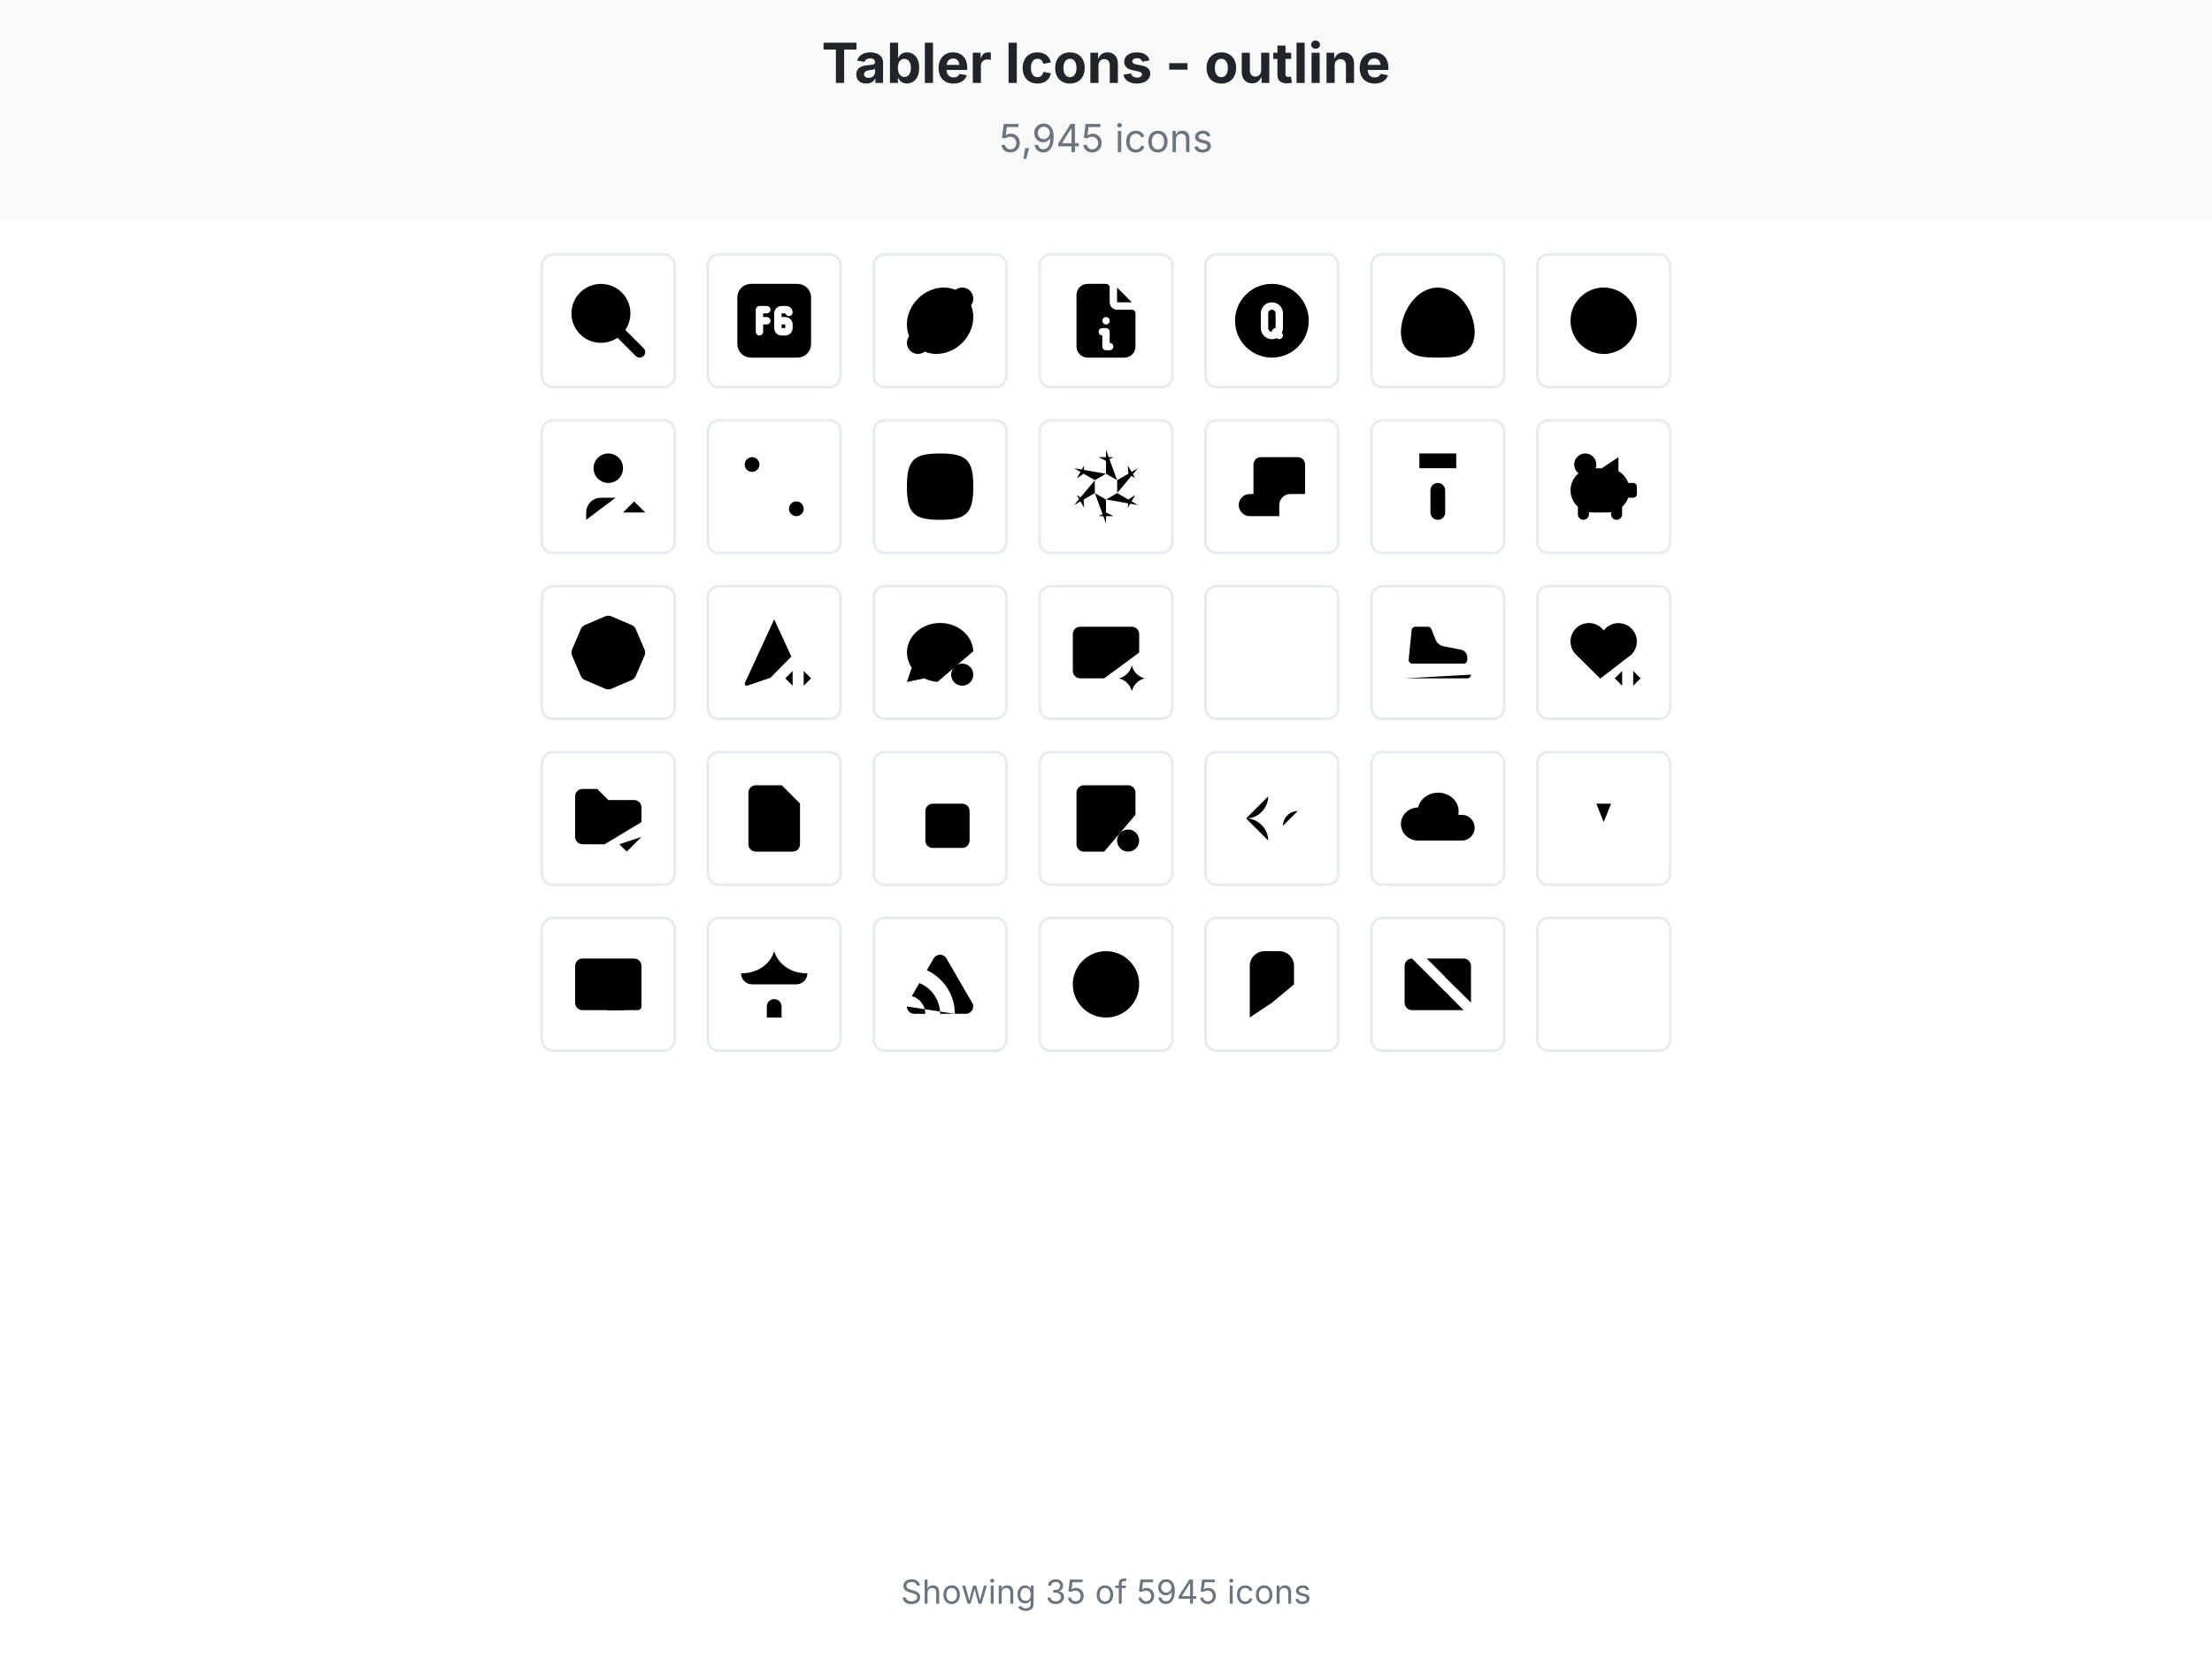
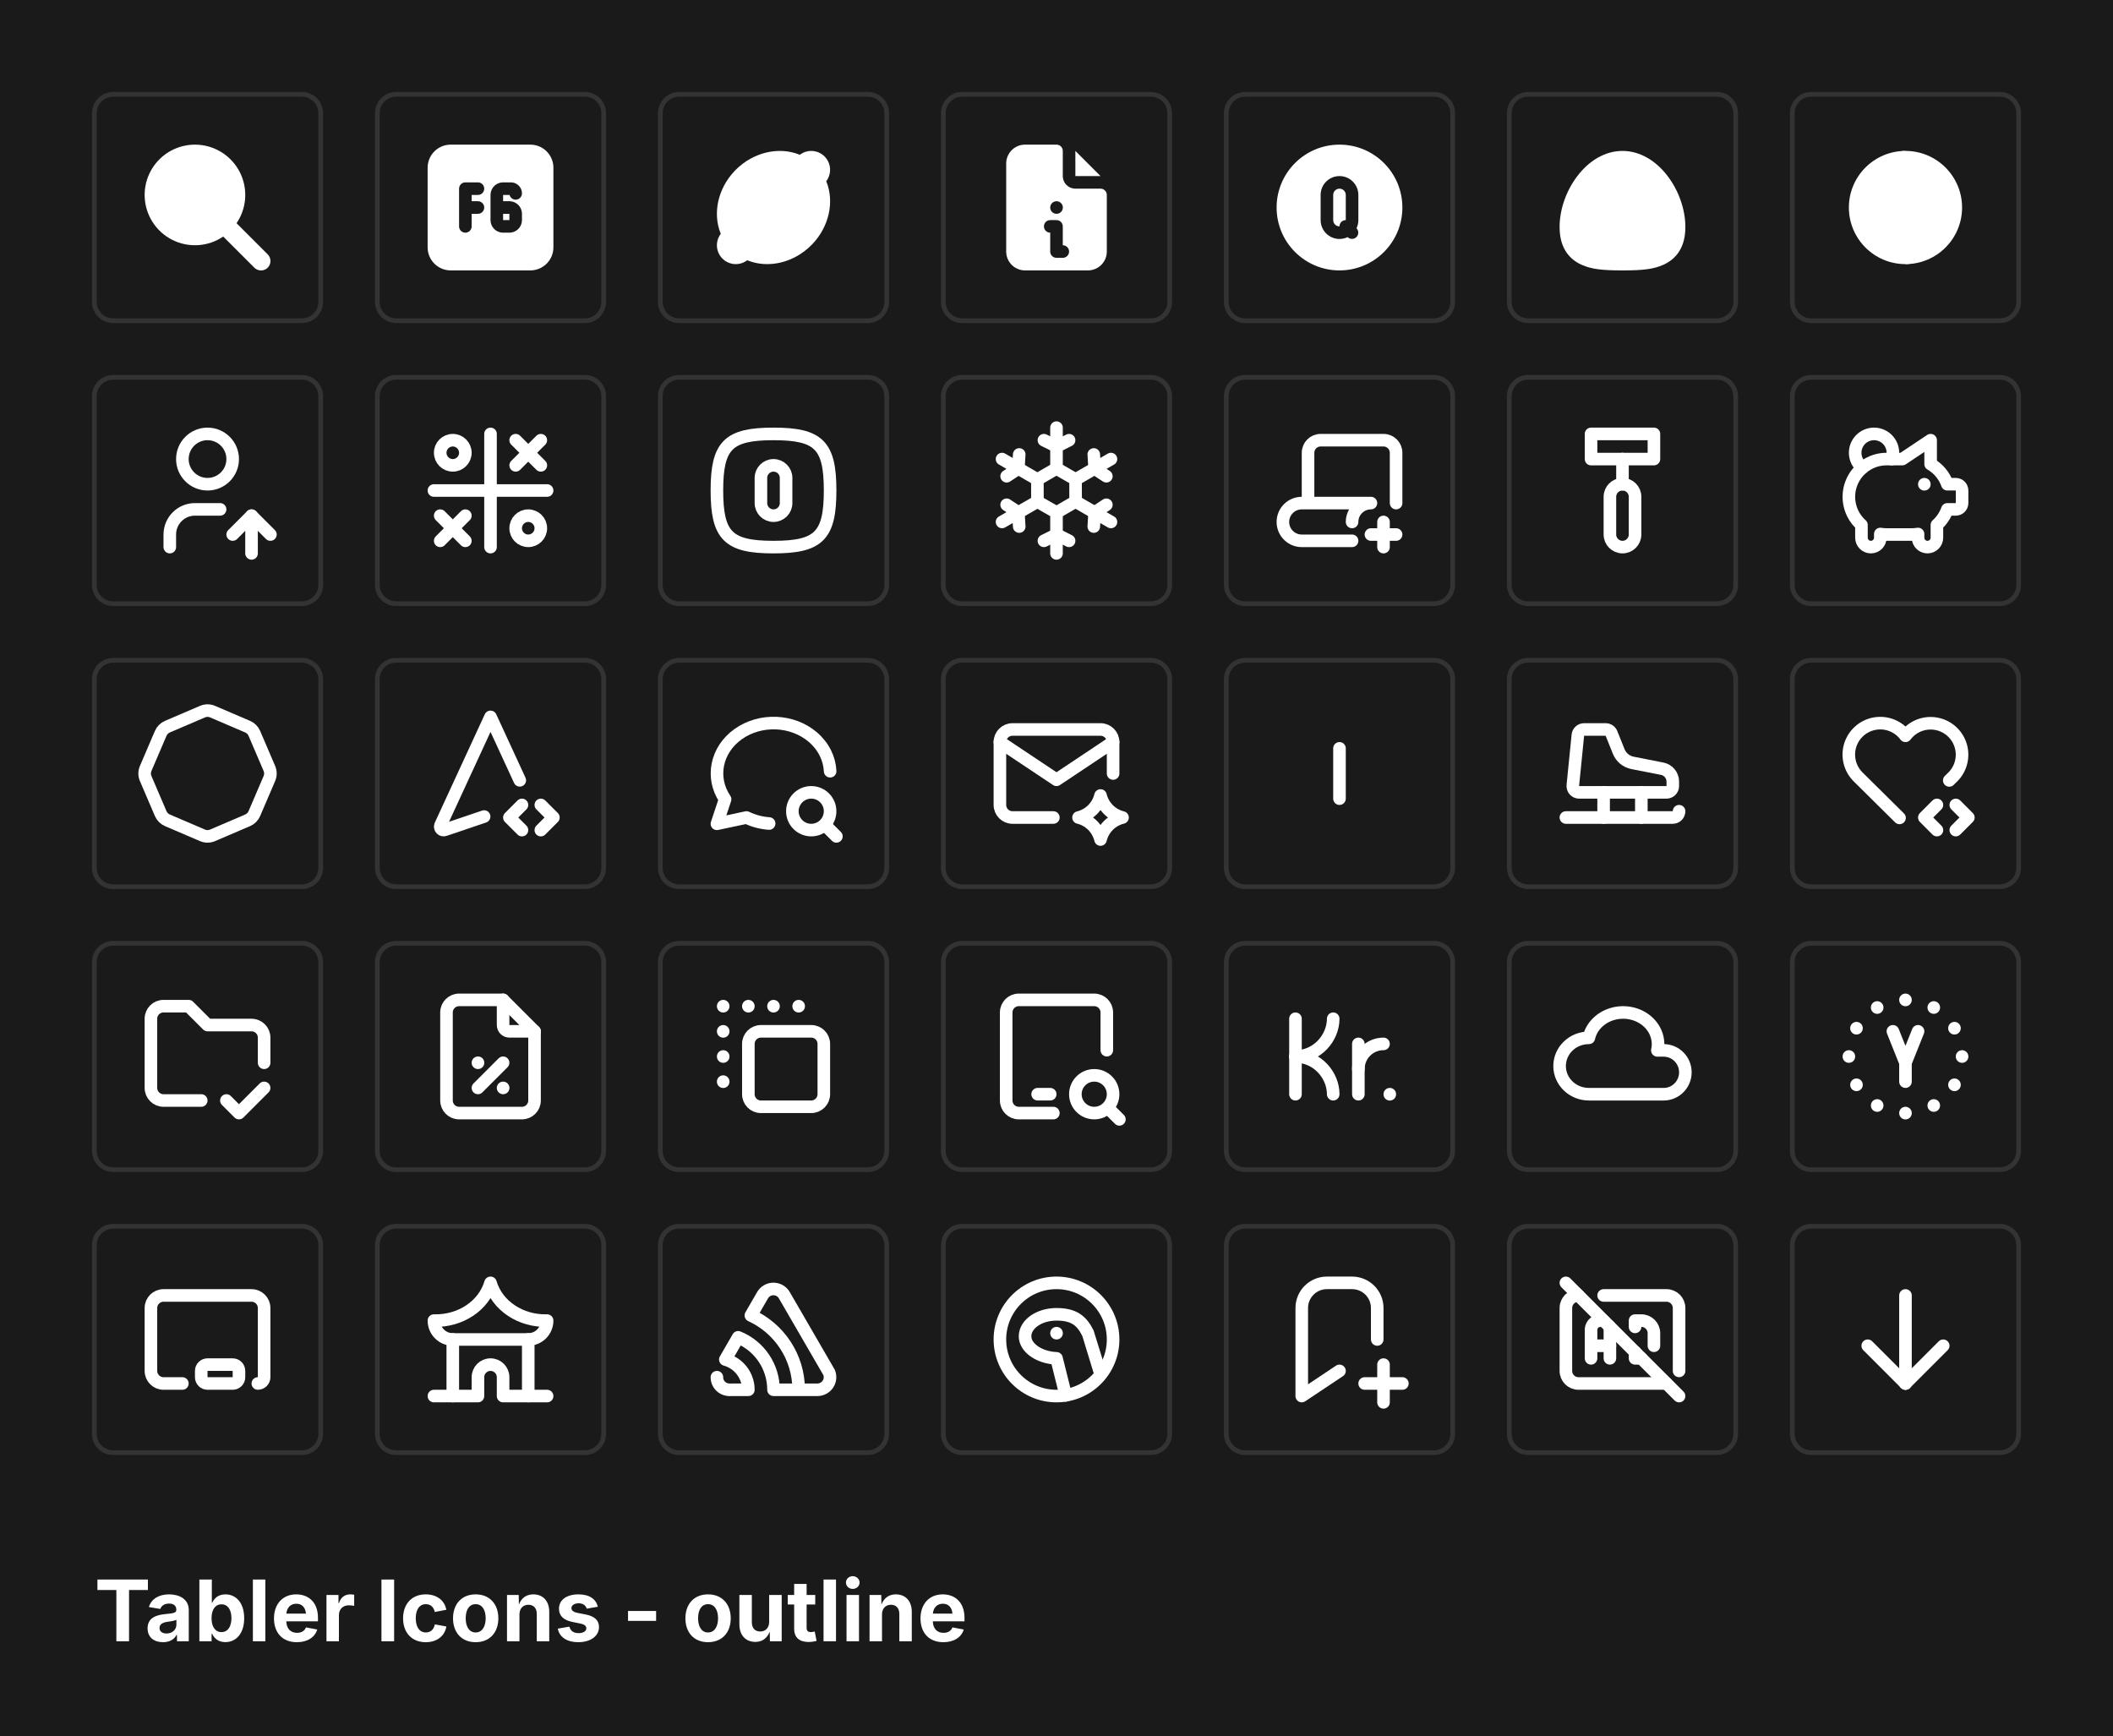
- <svg xmlns="http://www.w3.org/2000/svg" width="800" height="600">
-   <rect width="800" height="600" fill="#ffffff" />
-   <rect width="800" height="80" fill="#f8f9fa" />
-   <text x="400" y="30" text-anchor="middle" font-family="system-ui, -apple-system, sans-serif" font-size="20" font-weight="bold" fill="#212529">Tabler Icons - outline</text>
-   <text x="400" y="55" text-anchor="middle" font-family="system-ui, -apple-system, sans-serif" font-size="14" fill="#6c757d">5,945 icons</text>
-   <g transform="translate(196, 92)">
-     <rect width="48" height="48" fill="#ffffff" stroke="#e9ecef" stroke-width="1" rx="4" />
-     <svg x="8" y="8" width="32" height="32" viewBox="0 0 24 24">
+ <svg xmlns="http://www.w3.org/2000/svg" width="448" height="368">
+   <rect width="448" height="368" fill="#1a1a1a" />
+   <g transform="translate(20, 20)">
+     <rect width="48" height="48" fill="#1a1a1a" stroke="#333333" stroke-width="1" rx="4" />
+     <svg x="8" y="8" width="32" height="32" viewBox="0 0 24 24" style="color: #ffffff; fill: #ffffff;">
      <path d="M14 3.072a8 8 0 0 1 2.617 11.424l4.944 4.943a1.5 1.5 0 0 1 -2.008 2.225l-.114 -.103l-4.943 -4.944a8 8 0 0 1 -12.49 -6.332l-.006 -.285l.005 -.285a8 8 0 0 1 11.995 -6.643z" />
    </svg>
  </g>
-   <g transform="translate(256, 92)">
-     <rect width="48" height="48" fill="#ffffff" stroke="#e9ecef" stroke-width="1" rx="4" />
-     <svg x="8" y="8" width="32" height="32" viewBox="0 0 24 24">
+   <g transform="translate(80, 20)">
+     <rect width="48" height="48" fill="#1a1a1a" stroke="#333333" stroke-width="1" rx="4" />
+     <svg x="8" y="8" width="32" height="32" viewBox="0 0 24 24" style="color: #ffffff; fill: #ffffff;">
      <path d="M18.333 2c1.96 0 3.56 1.537 3.662 3.472l.005 .195v12.666c0 1.96 -1.537 3.56 -3.472 3.662l-.195 .005h-12.666a3.667 3.667 0 0 1 -3.662 -3.472l-.005 -.195v-12.666c0 -1.96 1.537 -3.56 3.472 -3.662l.195 -.005h12.666zm-3.083 6h-1.25l-.15 .005a2 2 0 0 0 -1.844 1.838l-.006 .157v4l.005 .15a2 2 0 0 0 1.838 1.844l.157 .006h1l.15 -.005a2 2 0 0 0 1.844 -1.838l.006 -.157v-1l-.005 -.15a2 2 0 0 0 -1.838 -1.844l-.157 -.006h-1v-1h1.032l.026 .087a1 1 0 0 0 1.942 -.337a1.75 1.75 0 0 0 -1.606 -1.744l-.144 -.006zm-5.25 0h-2l-.117 .007a1 1 0 0 0 -.876 .876l-.007 .117v6l.007 .117a1 1 0 0 0 .876 .876l.117 .007l.117 -.007a1 1 0 0 0 .876 -.876l.007 -.117v-2h1l.117 -.007a1 1 0 0 0 0 -1.986l-.117 -.007h-1v-1h1l.117 -.007a1 1 0 0 0 0 -1.986l-.117 -.007zm5 5v1h-1v-1h1z" />
    </svg>
  </g>
-   <g transform="translate(316, 92)">
-     <rect width="48" height="48" fill="#ffffff" stroke="#e9ecef" stroke-width="1" rx="4" />
-     <svg x="8" y="8" width="32" height="32" viewBox="0 0 24 24">
+   <g transform="translate(140, 20)">
+     <rect width="48" height="48" fill="#1a1a1a" stroke="#333333" stroke-width="1" rx="4" />
+     <svg x="8" y="8" width="32" height="32" viewBox="0 0 24 24" style="color: #ffffff; fill: #ffffff;">
      <path d="M18 3a3 3 0 0 1 2.443 4.742l-.06 .076l.037 .087c1.269 3.187 .428 7.084 -2.203 9.872l-.217 .223c-2.8 2.8 -6.823 3.723 -10.095 2.42l-.087 -.036l-.133 .098a3 3 0 0 1 -2.11 .488l-.205 -.036a3 3 0 0 1 -1.852 -4.62l.098 -.134l-.036 -.085c-1.269 -3.187 -.428 -7.084 2.203 -9.872l.217 -.223c2.8 -2.8 6.823 -3.723 10.095 -2.42l.085 .037l.124 -.091a3 3 0 0 1 1.493 -.52z" />
    </svg>
  </g>
-   <g transform="translate(376, 92)">
-     <rect width="48" height="48" fill="#ffffff" stroke="#e9ecef" stroke-width="1" rx="4" />
-     <svg x="8" y="8" width="32" height="32" viewBox="0 0 24 24">
+   <g transform="translate(200, 20)">
+     <rect width="48" height="48" fill="#1a1a1a" stroke="#333333" stroke-width="1" rx="4" />
+     <svg x="8" y="8" width="32" height="32" viewBox="0 0 24 24" style="color: #ffffff; fill: #ffffff;">
      <path d="M12 2l.117 .007a1 1 0 0 1 .876 .876l.007 .117v4l.005 .15a2 2 0 0 0 1.838 1.844l.157 .006h4l.117 .007a1 1 0 0 1 .876 .876l.007 .117v9a3 3 0 0 1 -2.824 2.995l-.176 .005h-10a3 3 0 0 1 -2.995 -2.824l-.005 -.176v-14a3 3 0 0 1 2.824 -2.995l.176 -.005zm0 12h-1a1 1 0 0 0 0 2v3a1 1 0 0 0 1 1h1a1 1 0 0 0 1 -1l-.007 -.117a1 1 0 0 0 -.876 -.876l-.117 -.007v-3a1 1 0 0 0 -1 -1m.01 -3h-.01a1 1 0 0 0 -.117 1.993l.127 .007a1 1 0 0 0 0 -2" />
      <path d="M19 7h-4l-.001 -4.001z" />
    </svg>
  </g>
-   <g transform="translate(436, 92)">
-     <rect width="48" height="48" fill="#ffffff" stroke="#e9ecef" stroke-width="1" rx="4" />
-     <svg x="8" y="8" width="32" height="32" viewBox="0 0 24 24">
+   <g transform="translate(260, 20)">
+     <rect width="48" height="48" fill="#1a1a1a" stroke="#333333" stroke-width="1" rx="4" />
+     <svg x="8" y="8" width="32" height="32" viewBox="0 0 24 24" style="color: #ffffff; fill: #ffffff;">
      <path d="M12 2c5.523 0 10 4.477 10 10s-4.477 10 -10 10s-10 -4.477 -10 -10s4.477 -10 10 -10m0 5a3 3 0 0 0 -3 3v4a3 3 0 0 0 4.168 2.764l.125 -.057a1 1 0 0 0 1.414 -1.414l.057 -.125a3 3 0 0 0 .236 -1.168v-4a3 3 0 0 0 -3 -3m1 7.001h-.059a.996 .996 0 0 0 -.941 1a1 1 0 0 1 -1 -1.001v-4a1 1 0 0 1 2 0z" />
    </svg>
  </g>
-   <g transform="translate(496, 92)">
-     <rect width="48" height="48" fill="#ffffff" stroke="#e9ecef" stroke-width="1" rx="4" />
-     <svg x="8" y="8" width="32" height="32" viewBox="0 0 24 24">
+   <g transform="translate(320, 20)">
+     <rect width="48" height="48" fill="#1a1a1a" stroke="#333333" stroke-width="1" rx="4" />
+     <svg x="8" y="8" width="32" height="32" viewBox="0 0 24 24" style="color: #ffffff; fill: #ffffff;">
      <path d="M12 3c2.779 0 5.349 1.556 7.243 4.082c1.728 2.306 2.757 5.259 2.757 8.016c0 1.47 -.293 2.718 -.903 3.745c-.603 1.014 -1.479 1.758 -2.582 2.257c-1.593 .718 -3.335 .9 -6.515 .9c-3.175 0 -4.92 -.183 -6.514 -.9c-1.012 -.457 -1.833 -1.12 -2.426 -2.01l-.157 -.247c-.61 -1.028 -.903 -2.274 -.903 -3.745c0 -2.757 1.03 -5.71 2.757 -8.016c1.893 -2.526 4.463 -4.082 7.243 -4.082" />
    </svg>
  </g>
-   <g transform="translate(556, 92)">
-     <rect width="48" height="48" fill="#ffffff" stroke="#e9ecef" stroke-width="1" rx="4" />
-     <svg x="8" y="8" width="32" height="32" viewBox="0 0 24 24">
+   <g transform="translate(380, 20)">
+     <rect width="48" height="48" fill="#1a1a1a" stroke="#333333" stroke-width="1" rx="4" />
+     <svg x="8" y="8" width="32" height="32" viewBox="0 0 24 24" style="color: #ffffff; fill: #ffffff;">
      <path d="M12 12m-9 0a9 9 0 1 0 18 0a9 9 0 1 0 -18 0" />
      <path d="M12 3a4.5 4.5 0 0 0 0 9a4.5 4.5 0 0 1 0 9" />
-       <circle cx="12" cy="7.5" r=".5" fill="none" />
-       <circle cx="12" cy="16.5" r=".5" fill="none" />
-     </svg>
-   </g>
-   <g transform="translate(196, 152)">
-     <rect width="48" height="48" fill="#ffffff" stroke="#e9ecef" stroke-width="1" rx="4" />
-     <svg x="8" y="8" width="32" height="32" viewBox="0 0 24 24">
+       <circle cx="12" cy="7.5" r=".5" />
+       <circle cx="12" cy="16.5" r=".5" />
+     </svg>
+   </g>
+   <g transform="translate(20, 80)">
+     <rect width="48" height="48" fill="#1a1a1a" stroke="#333333" stroke-width="1" rx="4" />
+     <svg x="8" y="8" width="32" height="32" viewBox="0 0 24 24" style="stroke: #ffffff; fill: none; stroke-width: 2; stroke-linecap: round; stroke-linejoin: round;">
      <path d="M8 7a4 4 0 1 0 8 0a4 4 0 0 0 -8 0" />
      <path d="M6 21v-2a4 4 0 0 1 4 -4h4" />
      <path d="M19 22v-6" />
      <path d="M22 19l-3 -3l-3 3" />
    </svg>
  </g>
-   <g transform="translate(256, 152)">
-     <rect width="48" height="48" fill="#ffffff" stroke="#e9ecef" stroke-width="1" rx="4" />
-     <svg x="8" y="8" width="32" height="32" viewBox="0 0 24 24">
+   <g transform="translate(80, 80)">
+     <rect width="48" height="48" fill="#1a1a1a" stroke="#333333" stroke-width="1" rx="4" />
+     <svg x="8" y="8" width="32" height="32" viewBox="0 0 24 24" style="stroke: #ffffff; fill: none; stroke-width: 2; stroke-linecap: round; stroke-linejoin: round;">
      <path d="M6 6m-2 0a2 2 0 1 0 4 0a2 2 0 1 0 -4 0" />
      <path d="M3 12h18" />
      <path d="M12 3v18" />
      <path d="M4 16l4 4" />
      <path d="M4 20l4 -4" />
      <path d="M16 4l4 4" />
      <path d="M16 8l4 -4" />
      <path d="M18 18m-2 0a2 2 0 1 0 4 0a2 2 0 1 0 -4 0" />
    </svg>
  </g>
-   <g transform="translate(316, 152)">
-     <rect width="48" height="48" fill="#ffffff" stroke="#e9ecef" stroke-width="1" rx="4" />
-     <svg x="8" y="8" width="32" height="32" viewBox="0 0 24 24">
+   <g transform="translate(140, 80)">
+     <rect width="48" height="48" fill="#1a1a1a" stroke="#333333" stroke-width="1" rx="4" />
+     <svg x="8" y="8" width="32" height="32" viewBox="0 0 24 24" style="stroke: #ffffff; fill: none; stroke-width: 2; stroke-linecap: round; stroke-linejoin: round;">
      <path d="M10 10v4a2 2 0 1 0 4 0v-4a2 2 0 1 0 -4 0z" />
      <path d="M12 3c7.2 0 9 1.8 9 9s-1.8 9 -9 9s-9 -1.8 -9 -9s1.8 -9 9 -9z" />
    </svg>
  </g>
-   <g transform="translate(376, 152)">
-     <rect width="48" height="48" fill="#ffffff" stroke="#e9ecef" stroke-width="1" rx="4" />
-     <svg x="8" y="8" width="32" height="32" viewBox="0 0 24 24">
+   <g transform="translate(200, 80)">
+     <rect width="48" height="48" fill="#1a1a1a" stroke="#333333" stroke-width="1" rx="4" />
+     <svg x="8" y="8" width="32" height="32" viewBox="0 0 24 24" style="stroke: #ffffff; fill: none; stroke-width: 2; stroke-linecap: round; stroke-linejoin: round;">
      <path d="M10 4l2 1l2 -1" />
      <path d="M12 2v6.5l3 1.72" />
      <path d="M17.928 6.268l.134 2.232l1.866 1.232" />
      <path d="M20.66 7l-5.629 3.25l.01 3.458" />
      <path d="M19.928 14.268l-1.866 1.232l-.134 2.232" />
      <path d="M20.66 17l-5.629 -3.25l-2.99 1.738" />
      <path d="M14 20l-2 -1l-2 1" />
      <path d="M12 22v-6.5l-3 -1.72" />
      <path d="M6.072 17.732l-.134 -2.232l-1.866 -1.232" />
      <path d="M3.34 17l5.629 -3.25l-.01 -3.458" />
      <path d="M4.072 9.732l1.866 -1.232l.134 -2.232" />
      <path d="M3.34 7l5.629 3.25l2.99 -1.738" />
    </svg>
  </g>
-   <g transform="translate(436, 152)">
-     <rect width="48" height="48" fill="#ffffff" stroke="#e9ecef" stroke-width="1" rx="4" />
-     <svg x="8" y="8" width="32" height="32" viewBox="0 0 24 24">
+   <g transform="translate(260, 80)">
+     <rect width="48" height="48" fill="#1a1a1a" stroke="#333333" stroke-width="1" rx="4" />
+     <svg x="8" y="8" width="32" height="32" viewBox="0 0 24 24" style="stroke: #ffffff; fill: none; stroke-width: 2; stroke-linecap: round; stroke-linejoin: round;">
      <path d="M17 19h4" />
      <path d="M14 20h-8a3 3 0 0 1 0 -6h11a3 3 0 0 0 -3 3m7 -3v-8a2 2 0 0 0 -2 -2h-10a2 2 0 0 0 -2 2v8" />
      <path d="M19 17v4" />
    </svg>
  </g>
-   <g transform="translate(496, 152)">
-     <rect width="48" height="48" fill="#ffffff" stroke="#e9ecef" stroke-width="1" rx="4" />
-     <svg x="8" y="8" width="32" height="32" viewBox="0 0 24 24">
+   <g transform="translate(320, 80)">
+     <rect width="48" height="48" fill="#1a1a1a" stroke="#333333" stroke-width="1" rx="4" />
+     <svg x="8" y="8" width="32" height="32" viewBox="0 0 24 24" style="stroke: #ffffff; fill: none; stroke-width: 2; stroke-linecap: round; stroke-linejoin: round;">
      <path d="M7 3h10v4h-10z" />
      <path d="M12 7v4" />
      <path d="M12 11a2 2 0 0 1 2 2v6a2 2 0 1 1 -4 0v-6a2 2 0 0 1 2 -2z" />
    </svg>
  </g>
-   <g transform="translate(556, 152)">
-     <rect width="48" height="48" fill="#ffffff" stroke="#e9ecef" stroke-width="1" rx="4" />
-     <svg x="8" y="8" width="32" height="32" viewBox="0 0 24 24">
+   <g transform="translate(380, 80)">
+     <rect width="48" height="48" fill="#1a1a1a" stroke="#333333" stroke-width="1" rx="4" />
+     <svg x="8" y="8" width="32" height="32" viewBox="0 0 24 24" style="stroke: #ffffff; fill: none; stroke-width: 2; stroke-linecap: round; stroke-linejoin: round;">
      <path d="M15 11v.01" />
      <path d="M5.173 8.378a3 3 0 1 1 4.656 -1.377" />
      <path d="M16 4v3.803a6.019 6.019 0 0 1 2.658 3.197h1.341a1 1 0 0 1 1 1v2a1 1 0 0 1 -1 1h-1.342c-.336 .95 -.907 1.8 -1.658 2.473v2.027a1.5 1.5 0 0 1 -3 0v-.583a6.04 6.04 0 0 1 -1 .083h-4a6.04 6.04 0 0 1 -1 -.083v.583a1.5 1.5 0 0 1 -3 0v-2l0 -.027a6 6 0 0 1 4 -10.473h2.5l4.5 -3h0z" />
    </svg>
  </g>
-   <g transform="translate(196, 212)">
-     <rect width="48" height="48" fill="#ffffff" stroke="#e9ecef" stroke-width="1" rx="4" />
-     <svg x="8" y="8" width="32" height="32" viewBox="0 0 24 24">
+   <g transform="translate(20, 140)">
+     <rect width="48" height="48" fill="#1a1a1a" stroke="#333333" stroke-width="1" rx="4" />
+     <svg x="8" y="8" width="32" height="32" viewBox="0 0 24 24" style="stroke: #ffffff; fill: none; stroke-width: 2; stroke-linecap: round; stroke-linejoin: round;">
      <path d="M12.802 2.165l5.575 2.389c.48 .206 .863 .589 1.07 1.07l2.388 5.574c.22 .512 .22 1.092 0 1.604l-2.389 5.575c-.206 .48 -.589 .863 -1.07 1.07l-5.574 2.388c-.512 .22 -1.092 .22 -1.604 0l-5.575 -2.389a2.036 2.036 0 0 1 -1.07 -1.07l-2.388 -5.574a2.036 2.036 0 0 1 0 -1.604l2.389 -5.575c.206 -.48 .589 -.863 1.07 -1.07l5.574 -2.388a2.036 2.036 0 0 1 1.604 0z" />
    </svg>
  </g>
-   <g transform="translate(256, 212)">
-     <rect width="48" height="48" fill="#ffffff" stroke="#e9ecef" stroke-width="1" rx="4" />
-     <svg x="8" y="8" width="32" height="32" viewBox="0 0 24 24">
+   <g transform="translate(80, 140)">
+     <rect width="48" height="48" fill="#1a1a1a" stroke="#333333" stroke-width="1" rx="4" />
+     <svg x="8" y="8" width="32" height="32" viewBox="0 0 24 24" style="stroke: #ffffff; fill: none; stroke-width: 2; stroke-linecap: round; stroke-linejoin: round;">
      <path d="M16.653 13.086l-4.653 -10.086l-7.97 17.275c-.07 .2 -.017 .424 .135 .572c.15 .148 .374 .193 .57 .116l6.246 -2.117" />
      <path d="M20 21l2 -2l-2 -2" />
      <path d="M17 17l-2 2l2 2" />
    </svg>
  </g>
-   <g transform="translate(316, 212)">
-     <rect width="48" height="48" fill="#ffffff" stroke="#e9ecef" stroke-width="1" rx="4" />
-     <svg x="8" y="8" width="32" height="32" viewBox="0 0 24 24">
+   <g transform="translate(140, 140)">
+     <rect width="48" height="48" fill="#1a1a1a" stroke="#333333" stroke-width="1" rx="4" />
+     <svg x="8" y="8" width="32" height="32" viewBox="0 0 24 24" style="stroke: #ffffff; fill: none; stroke-width: 2; stroke-linecap: round; stroke-linejoin: round;">
      <path d="M11.303 19.955a9.818 9.818 0 0 1 -3.603 -.955l-4.7 1l1.3 -3.9c-2.324 -3.437 -1.426 -7.872 2.1 -10.374c3.526 -2.501 8.59 -2.296 11.845 .48c1.73 1.476 2.665 3.435 2.76 5.433" />
      <path d="M18 18m-3 0a3 3 0 1 0 6 0a3 3 0 1 0 -6 0" />
      <path d="M20.2 20.2l1.8 1.8" />
    </svg>
  </g>
-   <g transform="translate(376, 212)">
-     <rect width="48" height="48" fill="#ffffff" stroke="#e9ecef" stroke-width="1" rx="4" />
-     <svg x="8" y="8" width="32" height="32" viewBox="0 0 24 24">
+   <g transform="translate(200, 140)">
+     <rect width="48" height="48" fill="#1a1a1a" stroke="#333333" stroke-width="1" rx="4" />
+     <svg x="8" y="8" width="32" height="32" viewBox="0 0 24 24" style="stroke: #ffffff; fill: none; stroke-width: 2; stroke-linecap: round; stroke-linejoin: round;">
      <path d="M19 22.5a4.75 4.75 0 0 1 3.5 -3.5a4.75 4.75 0 0 1 -3.5 -3.5a4.75 4.75 0 0 1 -3.5 3.5a4.75 4.75 0 0 1 3.5 3.5" />
      <path d="M11.5 19h-6.5a2 2 0 0 1 -2 -2v-10a2 2 0 0 1 2 -2h14a2 2 0 0 1 2 2v5" />
      <path d="M3 7l9 6l9 -6" />
    </svg>
  </g>
-   <g transform="translate(436, 212)">
-     <rect width="48" height="48" fill="#ffffff" stroke="#e9ecef" stroke-width="1" rx="4" />
-     <svg x="8" y="8" width="32" height="32" viewBox="0 0 24 24">
+   <g transform="translate(260, 140)">
+     <rect width="48" height="48" fill="#1a1a1a" stroke="#333333" stroke-width="1" rx="4" />
+     <svg x="8" y="8" width="32" height="32" viewBox="0 0 24 24" style="stroke: #ffffff; fill: none; stroke-width: 2; stroke-linecap: round; stroke-linejoin: round;">
      <path d="M12 8v8" />
    </svg>
  </g>
-   <g transform="translate(496, 212)">
-     <rect width="48" height="48" fill="#ffffff" stroke="#e9ecef" stroke-width="1" rx="4" />
-     <svg x="8" y="8" width="32" height="32" viewBox="0 0 24 24">
+   <g transform="translate(320, 140)">
+     <rect width="48" height="48" fill="#1a1a1a" stroke="#333333" stroke-width="1" rx="4" />
+     <svg x="8" y="8" width="32" height="32" viewBox="0 0 24 24" style="stroke: #ffffff; fill: none; stroke-width: 2; stroke-linecap: round; stroke-linejoin: round;">
      <path d="M5.905 5h3.418a1 1 0 0 1 .928 .629l1.143 2.856a3 3 0 0 0 2.207 1.83l4.717 .926a2.084 2.084 0 0 1 1.682 2.045v.714a1 1 0 0 1 -1 1h-13.895a1 1 0 0 1 -1 -1.1l.8 -8a1 1 0 0 1 1 -.9z" />
      <path d="M3 19h17a1 1 0 0 0 1 -1" />
      <path d="M9 15v4" />
      <path d="M15 15v4" />
    </svg>
  </g>
-   <g transform="translate(556, 212)">
-     <rect width="48" height="48" fill="#ffffff" stroke="#e9ecef" stroke-width="1" rx="4" />
-     <svg x="8" y="8" width="32" height="32" viewBox="0 0 24 24">
+   <g transform="translate(380, 140)">
+     <rect width="48" height="48" fill="#1a1a1a" stroke="#333333" stroke-width="1" rx="4" />
+     <svg x="8" y="8" width="32" height="32" viewBox="0 0 24 24" style="stroke: #ffffff; fill: none; stroke-width: 2; stroke-linecap: round; stroke-linejoin: round;">
      <path d="M19.5 12.572l-.536 .53m-7.91 5.96l-6.554 -6.489a5 5 0 1 1 7.5 -6.567a5 5 0 1 1 7.5 6.572" />
      <path d="M20 21l2 -2l-2 -2" />
      <path d="M17 17l-2 2l2 2" />
    </svg>
  </g>
-   <g transform="translate(196, 272)">
-     <rect width="48" height="48" fill="#ffffff" stroke="#e9ecef" stroke-width="1" rx="4" />
-     <svg x="8" y="8" width="32" height="32" viewBox="0 0 24 24">
+   <g transform="translate(20, 200)">
+     <rect width="48" height="48" fill="#1a1a1a" stroke="#333333" stroke-width="1" rx="4" />
+     <svg x="8" y="8" width="32" height="32" viewBox="0 0 24 24" style="stroke: #ffffff; fill: none; stroke-width: 2; stroke-linecap: round; stroke-linejoin: round;">
      <path d="M11 19h-6a2 2 0 0 1 -2 -2v-11a2 2 0 0 1 2 -2h4l3 3h7a2 2 0 0 1 2 2v4" />
      <path d="M15 19l2 2l4 -4" />
    </svg>
  </g>
-   <g transform="translate(256, 272)">
-     <rect width="48" height="48" fill="#ffffff" stroke="#e9ecef" stroke-width="1" rx="4" />
-     <svg x="8" y="8" width="32" height="32" viewBox="0 0 24 24">
+   <g transform="translate(80, 200)">
+     <rect width="48" height="48" fill="#1a1a1a" stroke="#333333" stroke-width="1" rx="4" />
+     <svg x="8" y="8" width="32" height="32" viewBox="0 0 24 24" style="stroke: #ffffff; fill: none; stroke-width: 2; stroke-linecap: round; stroke-linejoin: round;">
      <path d="M10 17l4 -4" />
      <path d="M14 3v4a1 1 0 0 0 1 1h4" />
      <path d="M17 21h-10a2 2 0 0 1 -2 -2v-14a2 2 0 0 1 2 -2h7l5 5v11a2 2 0 0 1 -2 2z" />
      <path d="M10 13h.01" />
      <path d="M14 17h.01" />
    </svg>
  </g>
-   <g transform="translate(316, 272)">
-     <rect width="48" height="48" fill="#ffffff" stroke="#e9ecef" stroke-width="1" rx="4" />
-     <svg x="8" y="8" width="32" height="32" viewBox="0 0 24 24">
+   <g transform="translate(140, 200)">
+     <rect width="48" height="48" fill="#1a1a1a" stroke="#333333" stroke-width="1" rx="4" />
+     <svg x="8" y="8" width="32" height="32" viewBox="0 0 24 24" style="stroke: #ffffff; fill: none; stroke-width: 2; stroke-linecap: round; stroke-linejoin: round;">
      <path d="M8 8m0 2a2 2 0 0 1 2 -2h8a2 2 0 0 1 2 2v8a2 2 0 0 1 -2 2h-8a2 2 0 0 1 -2 -2z" />
      <path d="M4 4l0 .01" />
      <path d="M8 4l0 .01" />
      <path d="M12 4l0 .01" />
      <path d="M16 4l0 .01" />
      <path d="M4 8l0 .01" />
      <path d="M4 12l0 .01" />
      <path d="M4 16l0 .01" />
    </svg>
  </g>
-   <g transform="translate(376, 272)">
-     <rect width="48" height="48" fill="#ffffff" stroke="#e9ecef" stroke-width="1" rx="4" />
-     <svg x="8" y="8" width="32" height="32" viewBox="0 0 24 24">
+   <g transform="translate(200, 200)">
+     <rect width="48" height="48" fill="#1a1a1a" stroke="#333333" stroke-width="1" rx="4" />
+     <svg x="8" y="8" width="32" height="32" viewBox="0 0 24 24" style="stroke: #ffffff; fill: none; stroke-width: 2; stroke-linecap: round; stroke-linejoin: round;">
      <path d="M11.5 21h-5.5a2 2 0 0 1 -2 -2v-14a2 2 0 0 1 2 -2h12a2 2 0 0 1 2 2v6" />
      <path d="M9 18h2" />
      <path d="M18 18m-3 0a3 3 0 1 0 6 0a3 3 0 1 0 -6 0" />
      <path d="M20.2 20.2l1.8 1.8" />
    </svg>
  </g>
-   <g transform="translate(436, 272)">
-     <rect width="48" height="48" fill="#ffffff" stroke="#e9ecef" stroke-width="1" rx="4" />
-     <svg x="8" y="8" width="32" height="32" viewBox="0 0 24 24">
+   <g transform="translate(260, 200)">
+     <rect width="48" height="48" fill="#1a1a1a" stroke="#333333" stroke-width="1" rx="4" />
+     <svg x="8" y="8" width="32" height="32" viewBox="0 0 24 24" style="stroke: #ffffff; fill: none; stroke-width: 2; stroke-linecap: round; stroke-linejoin: round;">
      <path d="M5 6v12" />
      <path d="M5 12c3.5 0 6 -3 6 -6" />
      <path d="M5 12c3.5 0 6 3 6 6" />
      <path d="M15 10v8" />
      <path d="M19 10a4 4 0 0 0 -4 4" />
      <path d="M20 18.01v-.01" />
    </svg>
  </g>
-   <g transform="translate(496, 272)">
-     <rect width="48" height="48" fill="#ffffff" stroke="#e9ecef" stroke-width="1" rx="4" />
-     <svg x="8" y="8" width="32" height="32" viewBox="0 0 24 24">
+   <g transform="translate(320, 200)">
+     <rect width="48" height="48" fill="#1a1a1a" stroke="#333333" stroke-width="1" rx="4" />
+     <svg x="8" y="8" width="32" height="32" viewBox="0 0 24 24" style="stroke: #ffffff; fill: none; stroke-width: 2; stroke-linecap: round; stroke-linejoin: round;">
      <path d="M6.657 18c-2.572 0 -4.657 -2.007 -4.657 -4.483c0 -2.475 2.085 -4.482 4.657 -4.482c.393 -1.762 1.794 -3.2 3.675 -3.773c1.88 -.572 3.956 -.193 5.444 1c1.488 1.19 2.162 3.007 1.77 4.769h.99c1.913 0 3.464 1.56 3.464 3.486c0 1.927 -1.551 3.487 -3.465 3.487h-11.878" />
    </svg>
  </g>
-   <g transform="translate(556, 272)">
-     <rect width="48" height="48" fill="#ffffff" stroke="#e9ecef" stroke-width="1" rx="4" />
-     <svg x="8" y="8" width="32" height="32" viewBox="0 0 24 24">
+   <g transform="translate(380, 200)">
+     <rect width="48" height="48" fill="#1a1a1a" stroke="#333333" stroke-width="1" rx="4" />
+     <svg x="8" y="8" width="32" height="32" viewBox="0 0 24 24" style="stroke: #ffffff; fill: none; stroke-width: 2; stroke-linecap: round; stroke-linejoin: round;">
      <path d="M10 8l2 5l2 -5" />
      <path d="M12 16v-3" />
      <path d="M7.5 4.21v.01" />
      <path d="M4.21 7.5v.01" />
      <path d="M3 12v.01" />
      <path d="M4.21 16.5v.01" />
      <path d="M7.5 19.79v.01" />
      <path d="M12 21v.01" />
      <path d="M16.5 19.79v.01" />
      <path d="M19.79 16.5v.01" />
      <path d="M21 12v.01" />
      <path d="M19.79 7.5v.01" />
      <path d="M16.5 4.21v.01" />
      <path d="M12 3v.01" />
    </svg>
  </g>
-   <g transform="translate(196, 332)">
-     <rect width="48" height="48" fill="#ffffff" stroke="#e9ecef" stroke-width="1" rx="4" />
-     <svg x="8" y="8" width="32" height="32" viewBox="0 0 24 24">
+   <g transform="translate(20, 260)">
+     <rect width="48" height="48" fill="#1a1a1a" stroke="#333333" stroke-width="1" rx="4" />
+     <svg x="8" y="8" width="32" height="32" viewBox="0 0 24 24" style="stroke: #ffffff; fill: none; stroke-width: 2; stroke-linecap: round; stroke-linejoin: round;">
      <path d="M8 19h-3a2 2 0 0 1 -2 -2v-10a2 2 0 0 1 2 -2h14a2 2 0 0 1 2 2v11a1 1 0 0 1 -1 1" />
      <path d="M11 16m0 1a1 1 0 0 1 1 -1h4a1 1 0 0 1 1 1v1a1 1 0 0 1 -1 1h-4a1 1 0 0 1 -1 -1z" />
    </svg>
  </g>
-   <g transform="translate(256, 332)">
-     <rect width="48" height="48" fill="#ffffff" stroke="#e9ecef" stroke-width="1" rx="4" />
-     <svg x="8" y="8" width="32" height="32" viewBox="0 0 24 24">
+   <g transform="translate(80, 260)">
+     <rect width="48" height="48" fill="#1a1a1a" stroke="#333333" stroke-width="1" rx="4" />
+     <svg x="8" y="8" width="32" height="32" viewBox="0 0 24 24" style="stroke: #ffffff; fill: none; stroke-width: 2; stroke-linecap: round; stroke-linejoin: round;">
      <path d="M3 21h7v-3a2 2 0 0 1 4 0v3h7" />
      <path d="M6 21l0 -9" />
      <path d="M18 21l0 -9" />
      <path d="M6 12h12a3 3 0 0 0 3 -3a9 8 0 0 1 -9 -6a9 8 0 0 1 -9 6a3 3 0 0 0 3 3" />
    </svg>
  </g>
-   <g transform="translate(316, 332)">
-     <rect width="48" height="48" fill="#ffffff" stroke="#e9ecef" stroke-width="1" rx="4" />
-     <svg x="8" y="8" width="32" height="32" viewBox="0 0 24 24">
+   <g transform="translate(140, 260)">
+     <rect width="48" height="48" fill="#1a1a1a" stroke="#333333" stroke-width="1" rx="4" />
+     <svg x="8" y="8" width="32" height="32" viewBox="0 0 24 24" style="stroke: #ffffff; fill: none; stroke-width: 2; stroke-linecap: round; stroke-linejoin: round;">
      <path d="M3 18a1.93 1.93 0 0 0 .306 1.076a2 2 0 0 0 1.584 .924c.646 .033 -.537 0 .11 0h3a4.992 4.992 0 0 0 -3.66 -4.81c.558 -.973 1.24 -2.149 2.04 -3.531a9 9 0 0 1 5.62 8.341h4c.663 0 2.337 0 3 0a2 2 0 0 0 1.84 -2.75l-7.1 -12.25a2 2 0 0 0 -3.5 0l-1.84 3.176c4.482 2.05 7.6 6.571 7.6 11.824" />
    </svg>
  </g>
-   <g transform="translate(376, 332)">
-     <rect width="48" height="48" fill="#ffffff" stroke="#e9ecef" stroke-width="1" rx="4" />
-     <svg x="8" y="8" width="32" height="32" viewBox="0 0 24 24">
+   <g transform="translate(200, 260)">
+     <rect width="48" height="48" fill="#1a1a1a" stroke="#333333" stroke-width="1" rx="4" />
+     <svg x="8" y="8" width="32" height="32" viewBox="0 0 24 24" style="stroke: #ffffff; fill: none; stroke-width: 2; stroke-linecap: round; stroke-linejoin: round;">
      <path d="M12 12m-9 0a9 9 0 1 0 18 0a9 9 0 1 0 -18 0" />
      <path d="M13.47 20.882l-1.47 -5.882c-2.649 -.088 -5 -1.624 -5 -3.5c0 -1.933 2.239 -3.5 5 -3.5s4 1 5 3c.024 .048 .69 2.215 2 6.5" />
      <path d="M12 11h.01" />
    </svg>
  </g>
-   <g transform="translate(436, 332)">
-     <rect width="48" height="48" fill="#ffffff" stroke="#e9ecef" stroke-width="1" rx="4" />
-     <svg x="8" y="8" width="32" height="32" viewBox="0 0 24 24">
+   <g transform="translate(260, 260)">
+     <rect width="48" height="48" fill="#1a1a1a" stroke="#333333" stroke-width="1" rx="4" />
+     <svg x="8" y="8" width="32" height="32" viewBox="0 0 24 24" style="stroke: #ffffff; fill: none; stroke-width: 2; stroke-linecap: round; stroke-linejoin: round;">
      <path d="M12 17l-6 4v-14a4 4 0 0 1 4 -4h4a4 4 0 0 1 4 4v5" />
      <path d="M16 19h6" />
      <path d="M19 16v6" />
    </svg>
  </g>
-   <g transform="translate(496, 332)">
-     <rect width="48" height="48" fill="#ffffff" stroke="#e9ecef" stroke-width="1" rx="4" />
-     <svg x="8" y="8" width="32" height="32" viewBox="0 0 24 24">
+   <g transform="translate(320, 260)">
+     <rect width="48" height="48" fill="#1a1a1a" stroke="#333333" stroke-width="1" rx="4" />
+     <svg x="8" y="8" width="32" height="32" viewBox="0 0 24 24" style="stroke: #ffffff; fill: none; stroke-width: 2; stroke-linecap: round; stroke-linejoin: round;">
      <path d="M9 5h10a2 2 0 0 1 2 2v10m-2 2h-14a2 2 0 0 1 -2 -2v-10a2 2 0 0 1 2 -2" />
      <path d="M14 14v1h1m2 -2v-2a2 2 0 0 0 -2 -2h-1v1" />
      <path d="M7 15v-4.5a1.5 1.5 0 0 1 2.077 -1.385m.788 .762c.087 .19 .135 .4 .135 .623v4.5" />
      <path d="M7 13h3" />
      <path d="M3 3l18 18" />
    </svg>
  </g>
-   <g transform="translate(556, 332)">
-     <rect width="48" height="48" fill="#ffffff" stroke="#e9ecef" stroke-width="1" rx="4" />
-     <svg x="8" y="8" width="32" height="32" viewBox="0 0 24 24">
+   <g transform="translate(380, 260)">
+     <rect width="48" height="48" fill="#1a1a1a" stroke="#333333" stroke-width="1" rx="4" />
+     <svg x="8" y="8" width="32" height="32" viewBox="0 0 24 24" style="stroke: #ffffff; fill: none; stroke-width: 2; stroke-linecap: round; stroke-linejoin: round;">
      <path d="M12 5l0 14" />
      <path d="M18 13l-6 6" />
      <path d="M6 13l6 6" />
    </svg>
  </g>
-   <text x="400" y="580" text-anchor="middle" font-family="system-ui, -apple-system, sans-serif" font-size="12" fill="#6c757d">
-     Showing 35 of 5945 icons
-   </text>
+   <rect x="0" y="323" width="448" height="60" fill="#1a1a1a" />
+   <text x="20" y="348" text-anchor="start" font-family="system-ui, -apple-system, sans-serif" font-size="18" font-weight="bold" fill="#ffffff">Tabler Icons - outline</text>
</svg>
